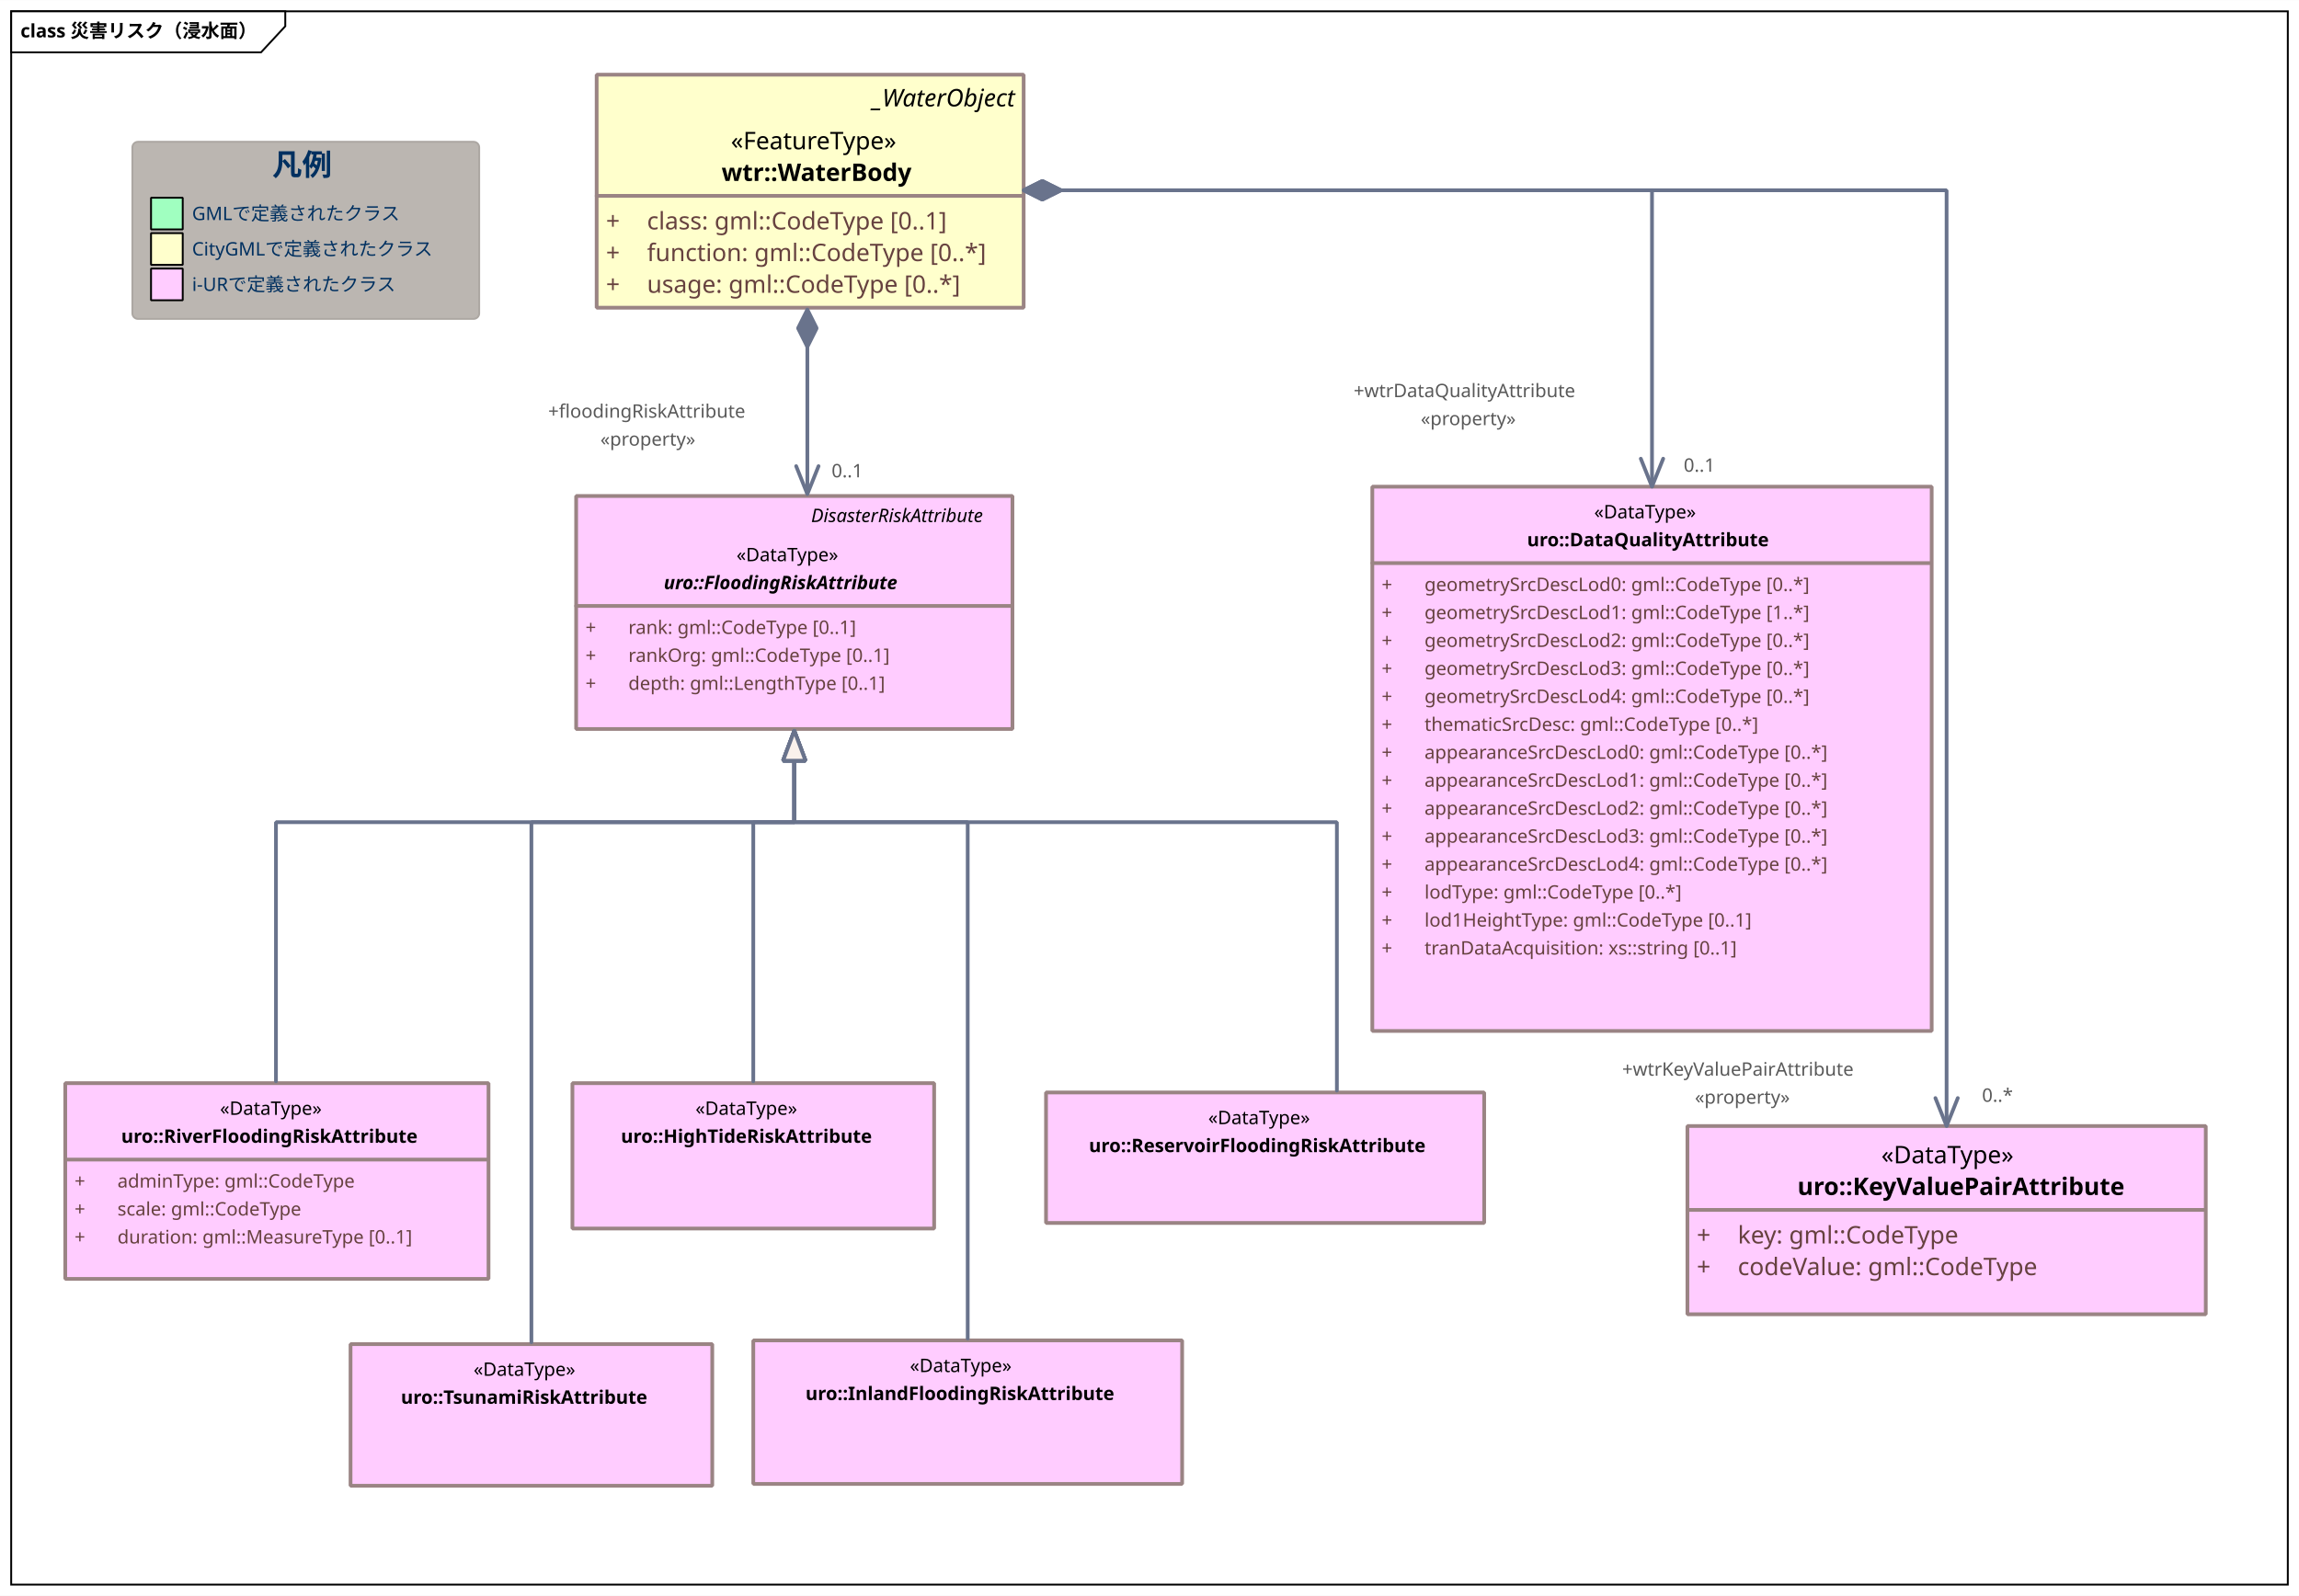
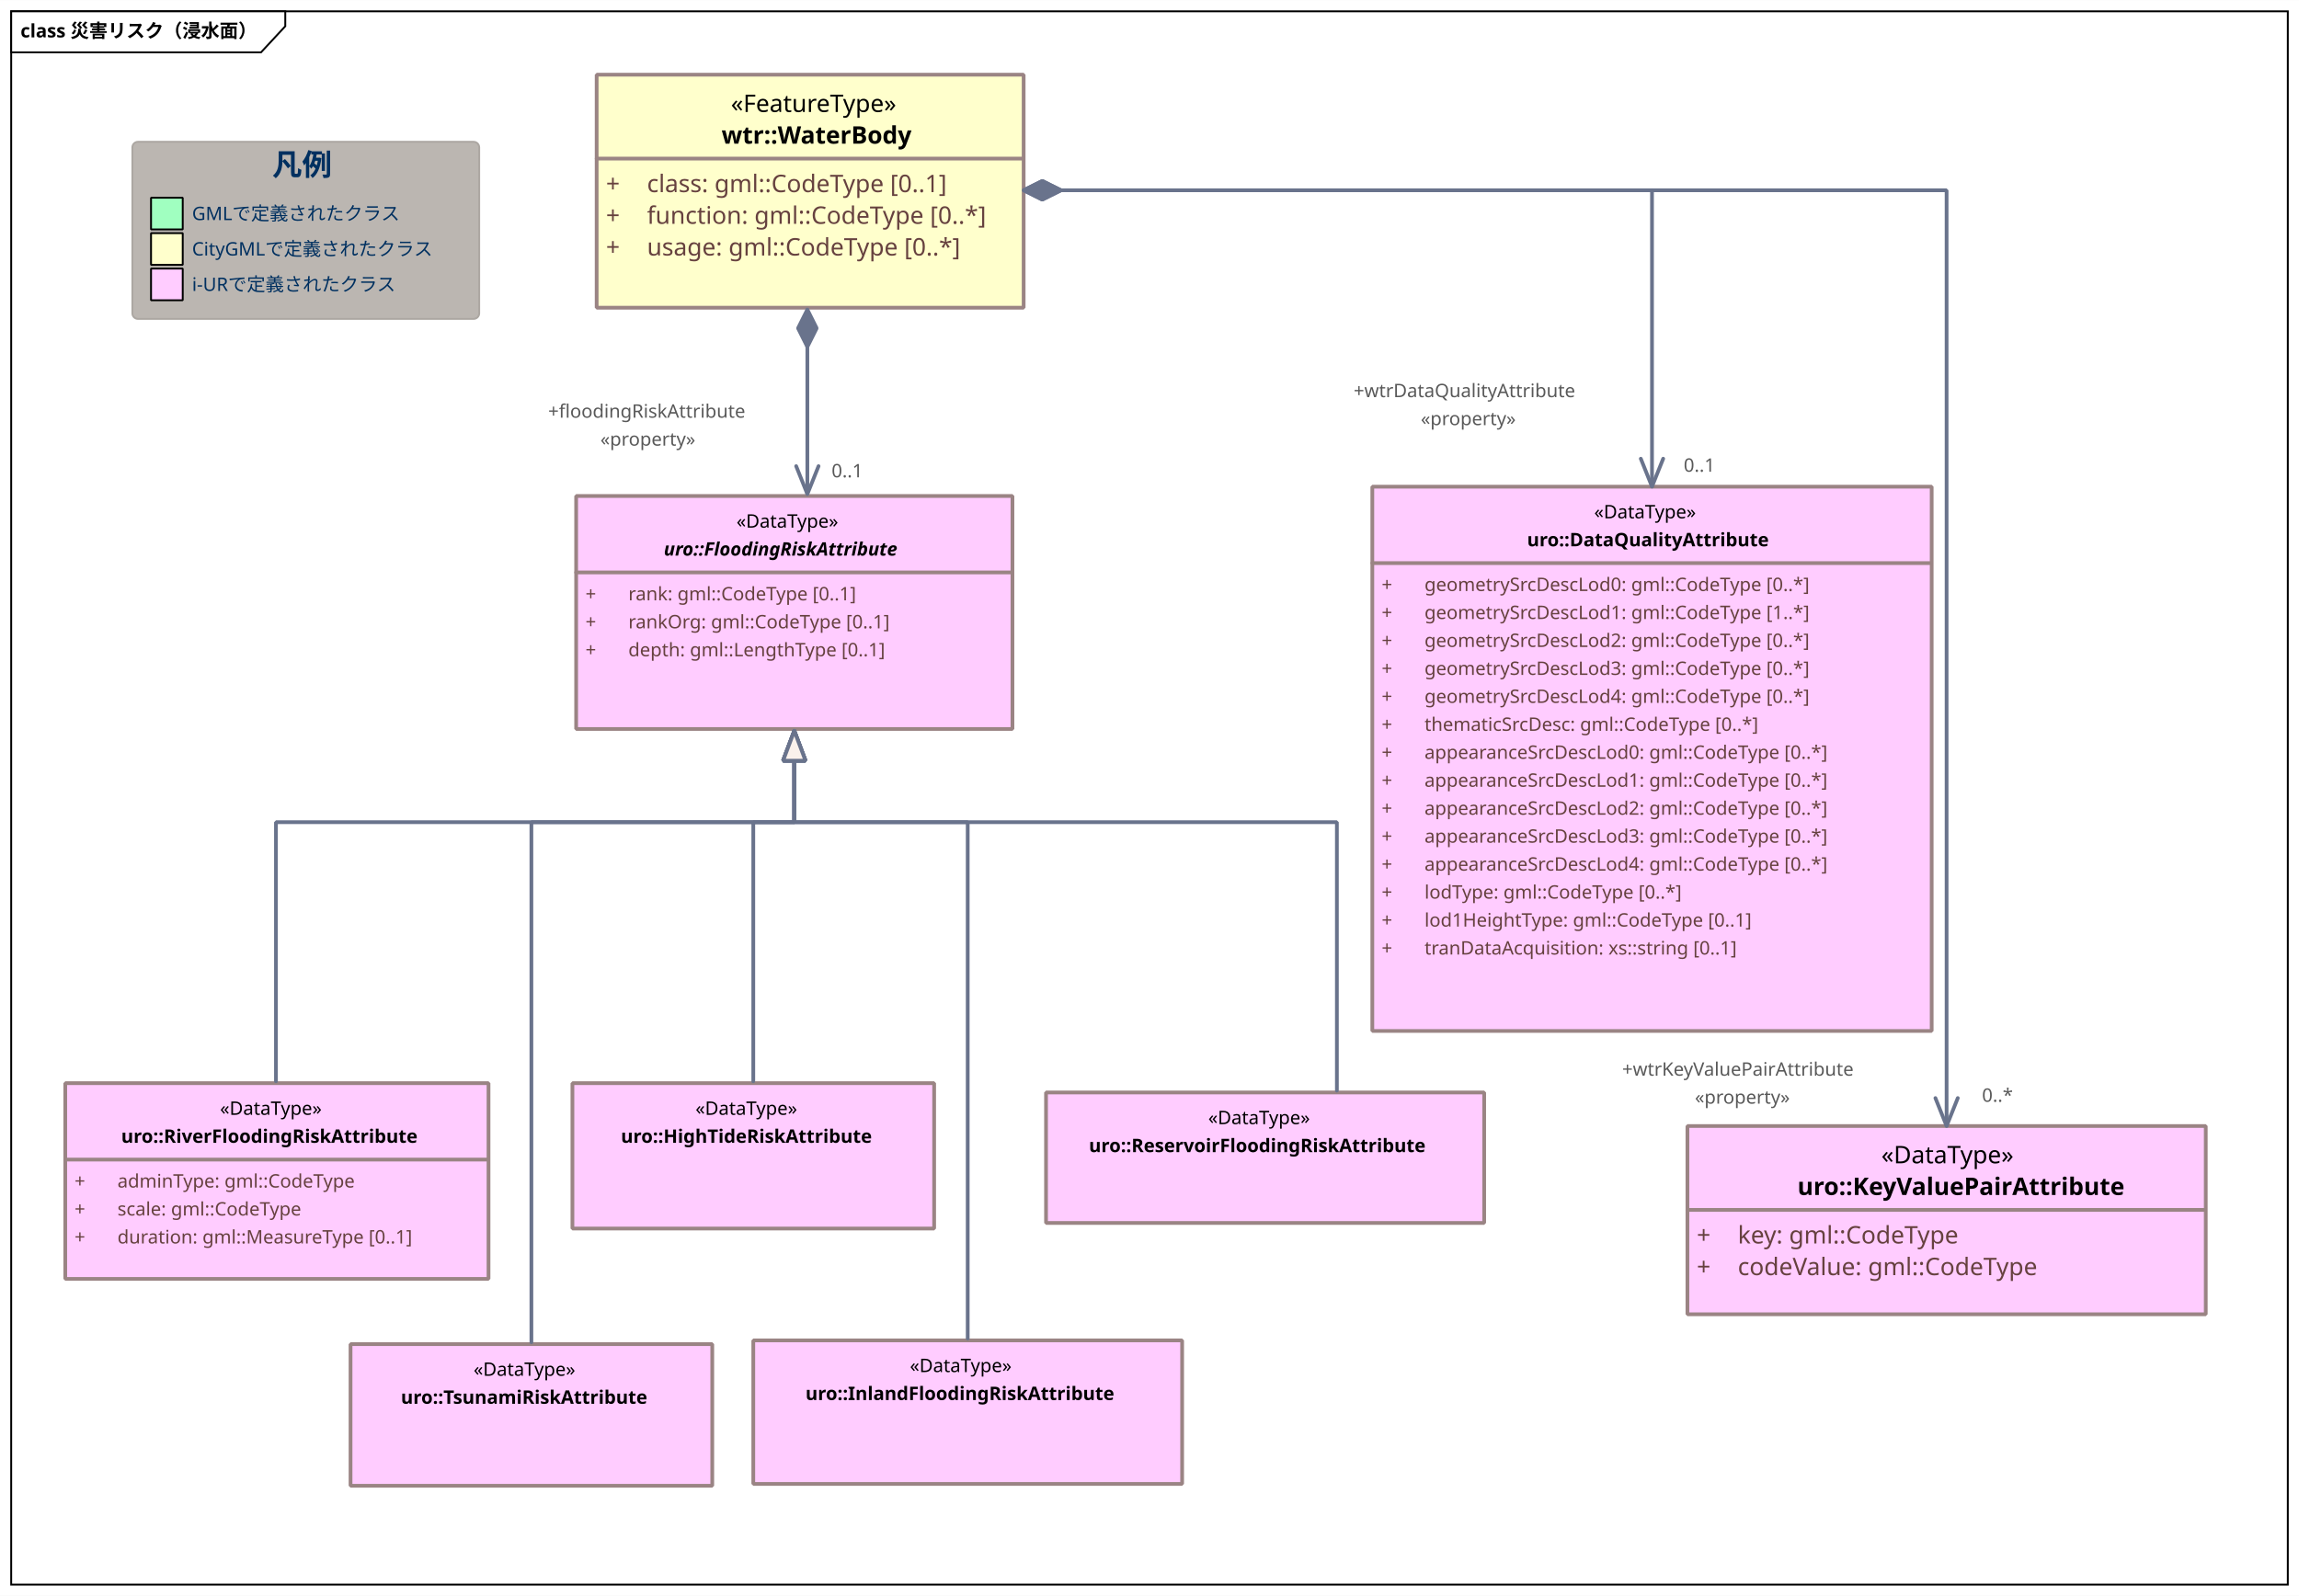
<svg xmlns="http://www.w3.org/2000/svg" width="32.62cm" height="22.65cm" viewBox="0 0 1233 856">
  <g style="fill:#FFFFFF;fill-opacity:1.00;">
    <rect x="0" y="0" width="1233" height="856" shape-rendering="auto" />
  </g>
  <g style="stroke-width:1;stroke-linecap:square;stroke-linejoin:miter; fill:#000000;fill-opacity:0.00; stroke:#000000; stroke-opacity:1.00">
    <path d="M 6 6 L 6 850 L 1227 850 L 1227 6 L 6 6" shape-rendering="auto" />
  </g>
  <g style="stroke-width:1;stroke-linecap:square;stroke-linejoin:miter; fill:#FFFFFF;fill-opacity:1.00; stroke:#000000; stroke-opacity:1.00">
    <polygon points="6 28 140 28 153 14 153 6 6 6 6 28" shape-rendering="auto" style="fill-rule:evenodd;" />
  </g>
  <g style="stroke-width:1;stroke-linecap:square;stroke-linejoin:miter; fill:#000000;fill-opacity:1.00; stroke:#000000; stroke-opacity:0.00">
    <text x="11.00" y="20.00" textLength="127" style="font-family:メイリオ; font-weight:700; font-style:normal; font-size:10px; fill:#000000;fill-opacity:1.00; stroke:#000000; stroke-opacity:0.00 stroke-width:0; white-space: pre;" xml:space="preserve" transform="rotate(-0.00 11.00 20.00)">class 災害リスク（浸水面）</text>
  </g>
  <g style="stroke-width:2;stroke-linecap:round;stroke-linejoin:bevel; fill:#FFFFCC;fill-opacity:1.00; stroke:#9A8484; stroke-opacity:1.00">
    <rect x="320" y="40" width="229" height="125" rx="0.00" shape-rendering="auto" />
  </g>
  <g style="stroke-width:1;stroke-linecap:round;stroke-linejoin:bevel; fill:#000000;fill-opacity:1.00; stroke:#000000; stroke-opacity:0.00">
-     <text x="468.00" y="57.00" textLength="78" style="font-family:Yu Gothic UI; font-weight:400; font-style:italic; font-size:13px; fill:#000000;fill-opacity:1.00; stroke:#000000; stroke-opacity:0.00 stroke-width:0; white-space: pre;" xml:space="preserve" transform="rotate(-0.00 468.00 57.00)">_WaterObject</text>
-     <text x="392.00" y="80.00" textLength="85" style="font-family:Yu Gothic UI; font-weight:400; font-style:normal; font-size:13px; fill:#000000;fill-opacity:1.00; stroke:#000000; stroke-opacity:0.00 stroke-width:0; white-space: pre;" xml:space="preserve" transform="rotate(-0.00 392.00 80.00)">«FeatureType»</text>
-     <text x="387.00" y="97.00" textLength="94" style="font-family:Yu Gothic UI; font-weight:700; font-style:normal; font-size:13px; fill:#000000;fill-opacity:1.00; stroke:#000000; stroke-opacity:0.00 stroke-width:0; white-space: pre;" xml:space="preserve" transform="rotate(-0.00 387.00 97.00)">wtr::WaterBody</text>
-   </g>
-   <g style="stroke-width:2;stroke-linecap:round;stroke-linejoin:bevel; fill:#000000;fill-opacity:0.00; stroke:#9A8484; stroke-opacity:1.00">
-     <path d="M 320 105 L 548 105" shape-rendering="auto" />
-   </g>
-   <g style="stroke-width:1;stroke-linecap:round;stroke-linejoin:bevel; fill:#66413F;fill-opacity:1.00; stroke:#000000; stroke-opacity:0.00">
-     <text x="325.00" y="123.00" textLength="13" style="font-family:Yu Gothic UI; font-weight:400; font-style:normal; font-size:13px; fill:#66413F;fill-opacity:1.00; stroke:#000000; stroke-opacity:0.00 stroke-width:0; white-space: pre;" xml:space="preserve" transform="rotate(-0.00 325.00 123.00)">+ </text>
-     <text x="347.00" y="123.00" textLength="154" style="font-family:Yu Gothic UI; font-weight:400; font-style:normal; font-size:13px; fill:#66413F;fill-opacity:1.00; stroke:#000000; stroke-opacity:0.00 stroke-width:0; white-space: pre;" xml:space="preserve" transform="rotate(-0.00 347.00 123.00)">class: gml::CodeType [0..1]</text>
-     <text x="325.00" y="140.00" textLength="13" style="font-family:Yu Gothic UI; font-weight:400; font-style:normal; font-size:13px; fill:#66413F;fill-opacity:1.00; stroke:#000000; stroke-opacity:0.00 stroke-width:0; white-space: pre;" xml:space="preserve" transform="rotate(-0.00 325.00 140.00)">+ </text>
-     <text x="347.00" y="140.00" textLength="170" style="font-family:Yu Gothic UI; font-weight:400; font-style:normal; font-size:13px; fill:#66413F;fill-opacity:1.00; stroke:#000000; stroke-opacity:0.00 stroke-width:0; white-space: pre;" xml:space="preserve" transform="rotate(-0.00 347.00 140.00)">function: gml::CodeType [0..*]</text>
-     <text x="325.00" y="157.00" textLength="13" style="font-family:Yu Gothic UI; font-weight:400; font-style:normal; font-size:13px; fill:#66413F;fill-opacity:1.00; stroke:#000000; stroke-opacity:0.00 stroke-width:0; white-space: pre;" xml:space="preserve" transform="rotate(-0.00 325.00 157.00)">+ </text>
-     <text x="347.00" y="157.00" textLength="159" style="font-family:Yu Gothic UI; font-weight:400; font-style:normal; font-size:13px; fill:#66413F;fill-opacity:1.00; stroke:#000000; stroke-opacity:0.00 stroke-width:0; white-space: pre;" xml:space="preserve" transform="rotate(-0.00 347.00 157.00)">usage: gml::CodeType [0..*]</text>
+     <text x="392.00" y="60.00" textLength="85" style="font-family:Yu Gothic UI; font-weight:400; font-style:normal; font-size:13px; fill:#000000;fill-opacity:1.00; stroke:#000000; stroke-opacity:0.00 stroke-width:0; white-space: pre;" xml:space="preserve" transform="rotate(-0.00 392.00 60.00)">«FeatureType»</text>
+     <text x="387.00" y="77.00" textLength="94" style="font-family:Yu Gothic UI; font-weight:700; font-style:normal; font-size:13px; fill:#000000;fill-opacity:1.00; stroke:#000000; stroke-opacity:0.00 stroke-width:0; white-space: pre;" xml:space="preserve" transform="rotate(-0.00 387.00 77.00)">wtr::WaterBody</text>
+   </g>
+   <g style="stroke-width:2;stroke-linecap:round;stroke-linejoin:bevel; fill:#000000;fill-opacity:0.00; stroke:#9A8484; stroke-opacity:1.00">
+     <path d="M 320 85 L 548 85" shape-rendering="auto" />
+   </g>
+   <g style="stroke-width:1;stroke-linecap:round;stroke-linejoin:bevel; fill:#66413F;fill-opacity:1.00; stroke:#000000; stroke-opacity:0.00">
+     <text x="325.00" y="103.00" textLength="13" style="font-family:Yu Gothic UI; font-weight:400; font-style:normal; font-size:13px; fill:#66413F;fill-opacity:1.00; stroke:#000000; stroke-opacity:0.00 stroke-width:0; white-space: pre;" xml:space="preserve" transform="rotate(-0.00 325.00 103.00)">+ </text>
+     <text x="347.00" y="103.00" textLength="154" style="font-family:Yu Gothic UI; font-weight:400; font-style:normal; font-size:13px; fill:#66413F;fill-opacity:1.00; stroke:#000000; stroke-opacity:0.00 stroke-width:0; white-space: pre;" xml:space="preserve" transform="rotate(-0.00 347.00 103.00)">class: gml::CodeType [0..1]</text>
+     <text x="325.00" y="120.00" textLength="13" style="font-family:Yu Gothic UI; font-weight:400; font-style:normal; font-size:13px; fill:#66413F;fill-opacity:1.00; stroke:#000000; stroke-opacity:0.00 stroke-width:0; white-space: pre;" xml:space="preserve" transform="rotate(-0.00 325.00 120.00)">+ </text>
+     <text x="347.00" y="120.00" textLength="170" style="font-family:Yu Gothic UI; font-weight:400; font-style:normal; font-size:13px; fill:#66413F;fill-opacity:1.00; stroke:#000000; stroke-opacity:0.00 stroke-width:0; white-space: pre;" xml:space="preserve" transform="rotate(-0.00 347.00 120.00)">function: gml::CodeType [0..*]</text>
+     <text x="325.00" y="137.00" textLength="13" style="font-family:Yu Gothic UI; font-weight:400; font-style:normal; font-size:13px; fill:#66413F;fill-opacity:1.00; stroke:#000000; stroke-opacity:0.00 stroke-width:0; white-space: pre;" xml:space="preserve" transform="rotate(-0.00 325.00 137.00)">+ </text>
+     <text x="347.00" y="137.00" textLength="159" style="font-family:Yu Gothic UI; font-weight:400; font-style:normal; font-size:13px; fill:#66413F;fill-opacity:1.00; stroke:#000000; stroke-opacity:0.00 stroke-width:0; white-space: pre;" xml:space="preserve" transform="rotate(-0.00 347.00 137.00)">usage: gml::CodeType [0..*]</text>
  </g>
  <g style="stroke-width:2;stroke-linecap:round;stroke-linejoin:bevel; fill:#FFCCFF;fill-opacity:1.00; stroke:#9A8484; stroke-opacity:1.00">
    <rect x="309" y="266" width="234" height="125" rx="0.00" shape-rendering="auto" />
  </g>
  <g style="stroke-width:1;stroke-linecap:round;stroke-linejoin:bevel; fill:#000000;fill-opacity:1.00; stroke:#000000; stroke-opacity:0.00">
-     <text x="435.00" y="280.00" textLength="105" style="font-family:メイリオ; font-weight:0; font-style:italic; font-size:10px; fill:#000000;fill-opacity:1.00; stroke:#000000; stroke-opacity:0.00 stroke-width:0; white-space: pre;" xml:space="preserve" transform="rotate(-0.00 435.00 280.00)">DisasterRiskAttribute</text>
-     <text x="395.00" y="301.00" textLength="61" style="font-family:メイリオ; font-weight:0; font-style:normal; font-size:10px; fill:#000000;fill-opacity:1.00; stroke:#000000; stroke-opacity:0.00 stroke-width:0; white-space: pre;" xml:space="preserve" transform="rotate(-0.00 395.00 301.00)">«DataType»</text>
-     <text x="356.00" y="316.00" textLength="139" style="font-family:メイリオ; font-weight:700; font-style:italic; font-size:10px; fill:#000000;fill-opacity:1.00; stroke:#000000; stroke-opacity:0.00 stroke-width:0; white-space: pre;" xml:space="preserve" transform="rotate(-0.00 356.00 316.00)">uro::FloodingRiskAttribute</text>
-   </g>
-   <g style="stroke-width:2;stroke-linecap:round;stroke-linejoin:bevel; fill:#000000;fill-opacity:0.00; stroke:#9A8484; stroke-opacity:1.00">
-     <path d="M 309 325 L 542 325" shape-rendering="auto" />
-   </g>
-   <g style="stroke-width:1;stroke-linecap:round;stroke-linejoin:bevel; fill:#66413F;fill-opacity:1.00; stroke:#000000; stroke-opacity:0.00">
-     <text x="314.00" y="340.00" textLength="11" style="font-family:メイリオ; font-weight:0; font-style:normal; font-size:10px; fill:#66413F;fill-opacity:1.00; stroke:#000000; stroke-opacity:0.00 stroke-width:0; white-space: pre;" xml:space="preserve" transform="rotate(-0.00 314.00 340.00)">+ </text>
-     <text x="337.00" y="340.00" textLength="134" style="font-family:メイリオ; font-weight:0; font-style:normal; font-size:10px; fill:#66413F;fill-opacity:1.00; stroke:#000000; stroke-opacity:0.00 stroke-width:0; white-space: pre;" xml:space="preserve" transform="rotate(-0.00 337.00 340.00)">rank: gml::CodeType [0..1]</text>
-     <text x="314.00" y="355.00" textLength="11" style="font-family:メイリオ; font-weight:0; font-style:normal; font-size:10px; fill:#66413F;fill-opacity:1.00; stroke:#000000; stroke-opacity:0.00 stroke-width:0; white-space: pre;" xml:space="preserve" transform="rotate(-0.00 314.00 355.00)">+ </text>
-     <text x="337.00" y="355.00" textLength="152" style="font-family:メイリオ; font-weight:0; font-style:normal; font-size:10px; fill:#66413F;fill-opacity:1.00; stroke:#000000; stroke-opacity:0.00 stroke-width:0; white-space: pre;" xml:space="preserve" transform="rotate(-0.00 337.00 355.00)">rankOrg: gml::CodeType [0..1]</text>
-     <text x="314.00" y="370.00" textLength="11" style="font-family:メイリオ; font-weight:0; font-style:normal; font-size:10px; fill:#66413F;fill-opacity:1.00; stroke:#000000; stroke-opacity:0.00 stroke-width:0; white-space: pre;" xml:space="preserve" transform="rotate(-0.00 314.00 370.00)">+ </text>
-     <text x="337.00" y="370.00" textLength="149" style="font-family:メイリオ; font-weight:0; font-style:normal; font-size:10px; fill:#66413F;fill-opacity:1.00; stroke:#000000; stroke-opacity:0.00 stroke-width:0; white-space: pre;" xml:space="preserve" transform="rotate(-0.00 337.00 370.00)">depth: gml::LengthType [0..1]</text>
+     <text x="395.00" y="283.00" textLength="61" style="font-family:メイリオ; font-weight:0; font-style:normal; font-size:10px; fill:#000000;fill-opacity:1.00; stroke:#000000; stroke-opacity:0.00 stroke-width:0; white-space: pre;" xml:space="preserve" transform="rotate(-0.00 395.00 283.00)">«DataType»</text>
+     <text x="356.00" y="298.00" textLength="139" style="font-family:メイリオ; font-weight:700; font-style:italic; font-size:10px; fill:#000000;fill-opacity:1.00; stroke:#000000; stroke-opacity:0.00 stroke-width:0; white-space: pre;" xml:space="preserve" transform="rotate(-0.00 356.00 298.00)">uro::FloodingRiskAttribute</text>
+   </g>
+   <g style="stroke-width:2;stroke-linecap:round;stroke-linejoin:bevel; fill:#000000;fill-opacity:0.00; stroke:#9A8484; stroke-opacity:1.00">
+     <path d="M 309 307 L 542 307" shape-rendering="auto" />
+   </g>
+   <g style="stroke-width:1;stroke-linecap:round;stroke-linejoin:bevel; fill:#66413F;fill-opacity:1.00; stroke:#000000; stroke-opacity:0.00">
+     <text x="314.00" y="322.00" textLength="11" style="font-family:メイリオ; font-weight:0; font-style:normal; font-size:10px; fill:#66413F;fill-opacity:1.00; stroke:#000000; stroke-opacity:0.00 stroke-width:0; white-space: pre;" xml:space="preserve" transform="rotate(-0.00 314.00 322.00)">+ </text>
+     <text x="337.00" y="322.00" textLength="134" style="font-family:メイリオ; font-weight:0; font-style:normal; font-size:10px; fill:#66413F;fill-opacity:1.00; stroke:#000000; stroke-opacity:0.00 stroke-width:0; white-space: pre;" xml:space="preserve" transform="rotate(-0.00 337.00 322.00)">rank: gml::CodeType [0..1]</text>
+     <text x="314.00" y="337.00" textLength="11" style="font-family:メイリオ; font-weight:0; font-style:normal; font-size:10px; fill:#66413F;fill-opacity:1.00; stroke:#000000; stroke-opacity:0.00 stroke-width:0; white-space: pre;" xml:space="preserve" transform="rotate(-0.00 314.00 337.00)">+ </text>
+     <text x="337.00" y="337.00" textLength="152" style="font-family:メイリオ; font-weight:0; font-style:normal; font-size:10px; fill:#66413F;fill-opacity:1.00; stroke:#000000; stroke-opacity:0.00 stroke-width:0; white-space: pre;" xml:space="preserve" transform="rotate(-0.00 337.00 337.00)">rankOrg: gml::CodeType [0..1]</text>
+     <text x="314.00" y="352.00" textLength="11" style="font-family:メイリオ; font-weight:0; font-style:normal; font-size:10px; fill:#66413F;fill-opacity:1.00; stroke:#000000; stroke-opacity:0.00 stroke-width:0; white-space: pre;" xml:space="preserve" transform="rotate(-0.00 314.00 352.00)">+ </text>
+     <text x="337.00" y="352.00" textLength="149" style="font-family:メイリオ; font-weight:0; font-style:normal; font-size:10px; fill:#66413F;fill-opacity:1.00; stroke:#000000; stroke-opacity:0.00 stroke-width:0; white-space: pre;" xml:space="preserve" transform="rotate(-0.00 337.00 352.00)">depth: gml::LengthType [0..1]</text>
  </g>
  <g style="stroke-width:2;stroke-linecap:round;stroke-linejoin:bevel; fill:#FFCCFF;fill-opacity:1.00; stroke:#9A8484; stroke-opacity:1.00">
    <rect x="35" y="581" width="227" height="105" rx="0.00" shape-rendering="auto" />
  </g>
  <g style="stroke-width:1;stroke-linecap:round;stroke-linejoin:bevel; fill:#000000;fill-opacity:1.00; stroke:#000000; stroke-opacity:0.00">
    <text x="118.00" y="598.00" textLength="61" style="font-family:メイリオ; font-weight:0; font-style:normal; font-size:10px; fill:#000000;fill-opacity:1.00; stroke:#000000; stroke-opacity:0.00 stroke-width:0; white-space: pre;" xml:space="preserve" transform="rotate(-0.00 118.00 598.00)">«DataType»</text>
    <text x="65.00" y="613.00" textLength="166" style="font-family:メイリオ; font-weight:700; font-style:normal; font-size:10px; fill:#000000;fill-opacity:1.00; stroke:#000000; stroke-opacity:0.00 stroke-width:0; white-space: pre;" xml:space="preserve" transform="rotate(-0.00 65.00 613.00)">uro::RiverFloodingRiskAttribute</text>
  </g>
  <g style="stroke-width:2;stroke-linecap:round;stroke-linejoin:bevel; fill:#000000;fill-opacity:0.00; stroke:#9A8484; stroke-opacity:1.00">
    <path d="M 35 622 L 261 622" shape-rendering="auto" />
  </g>
  <g style="stroke-width:1;stroke-linecap:round;stroke-linejoin:bevel; fill:#66413F;fill-opacity:1.00; stroke:#000000; stroke-opacity:0.00">
    <text x="40.00" y="637.00" textLength="11" style="font-family:メイリオ; font-weight:0; font-style:normal; font-size:10px; fill:#66413F;fill-opacity:1.00; stroke:#000000; stroke-opacity:0.00 stroke-width:0; white-space: pre;" xml:space="preserve" transform="rotate(-0.00 40.00 637.00)">+ </text>
    <text x="63.00" y="637.00" textLength="138" style="font-family:メイリオ; font-weight:0; font-style:normal; font-size:10px; fill:#66413F;fill-opacity:1.00; stroke:#000000; stroke-opacity:0.00 stroke-width:0; white-space: pre;" xml:space="preserve" transform="rotate(-0.00 63.00 637.00)">adminType: gml::CodeType</text>
    <text x="40.00" y="652.00" textLength="11" style="font-family:メイリオ; font-weight:0; font-style:normal; font-size:10px; fill:#66413F;fill-opacity:1.00; stroke:#000000; stroke-opacity:0.00 stroke-width:0; white-space: pre;" xml:space="preserve" transform="rotate(-0.00 40.00 652.00)">+ </text>
    <text x="63.00" y="652.00" textLength="108" style="font-family:メイリオ; font-weight:0; font-style:normal; font-size:10px; fill:#66413F;fill-opacity:1.00; stroke:#000000; stroke-opacity:0.00 stroke-width:0; white-space: pre;" xml:space="preserve" transform="rotate(-0.00 63.00 652.00)">scale: gml::CodeType</text>
    <text x="40.00" y="667.00" textLength="11" style="font-family:メイリオ; font-weight:0; font-style:normal; font-size:10px; fill:#66413F;fill-opacity:1.00; stroke:#000000; stroke-opacity:0.00 stroke-width:0; white-space: pre;" xml:space="preserve" transform="rotate(-0.00 40.00 667.00)">+ </text>
    <text x="63.00" y="667.00" textLength="169" style="font-family:メイリオ; font-weight:0; font-style:normal; font-size:10px; fill:#66413F;fill-opacity:1.00; stroke:#000000; stroke-opacity:0.00 stroke-width:0; white-space: pre;" xml:space="preserve" transform="rotate(-0.00 63.00 667.00)">duration: gml::MeasureType [0..1]</text>
  </g>
  <g style="stroke-width:2;stroke-linecap:round;stroke-linejoin:bevel; fill:#FFCCFF;fill-opacity:1.00; stroke:#9A8484; stroke-opacity:1.00">
    <rect x="188" y="721" width="194" height="76" rx="0.00" shape-rendering="auto" />
  </g>
  <g style="stroke-width:1;stroke-linecap:round;stroke-linejoin:bevel; fill:#000000;fill-opacity:1.00; stroke:#000000; stroke-opacity:0.00">
    <text x="254.00" y="738.00" textLength="61" style="font-family:メイリオ; font-weight:0; font-style:normal; font-size:10px; fill:#000000;fill-opacity:1.00; stroke:#000000; stroke-opacity:0.00 stroke-width:0; white-space: pre;" xml:space="preserve" transform="rotate(-0.00 254.00 738.00)">«DataType»</text>
    <text x="215.00" y="753.00" textLength="139" style="font-family:メイリオ; font-weight:700; font-style:normal; font-size:10px; fill:#000000;fill-opacity:1.00; stroke:#000000; stroke-opacity:0.00 stroke-width:0; white-space: pre;" xml:space="preserve" transform="rotate(-0.00 215.00 753.00)">uro::TsunamiRiskAttribute</text>
  </g>
  <g style="stroke-width:2;stroke-linecap:round;stroke-linejoin:bevel; fill:#FFCCFF;fill-opacity:1.00; stroke:#9A8484; stroke-opacity:1.00">
    <rect x="404" y="719" width="230" height="77" rx="0.00" shape-rendering="auto" />
  </g>
  <g style="stroke-width:1;stroke-linecap:round;stroke-linejoin:bevel; fill:#000000;fill-opacity:1.00; stroke:#000000; stroke-opacity:0.00">
    <text x="488.00" y="736.00" textLength="61" style="font-family:メイリオ; font-weight:0; font-style:normal; font-size:10px; fill:#000000;fill-opacity:1.00; stroke:#000000; stroke-opacity:0.00 stroke-width:0; white-space: pre;" xml:space="preserve" transform="rotate(-0.00 488.00 736.00)">«DataType»</text>
    <text x="432.00" y="751.00" textLength="174" style="font-family:メイリオ; font-weight:700; font-style:normal; font-size:10px; fill:#000000;fill-opacity:1.00; stroke:#000000; stroke-opacity:0.00 stroke-width:0; white-space: pre;" xml:space="preserve" transform="rotate(-0.00 432.00 751.00)">uro::InlandFloodingRiskAttribute</text>
  </g>
  <g style="stroke-width:2;stroke-linecap:round;stroke-linejoin:bevel; fill:#FFCCFF;fill-opacity:1.00; stroke:#9A8484; stroke-opacity:1.00">
    <rect x="561" y="586" width="235" height="70" rx="0.00" shape-rendering="auto" />
  </g>
  <g style="stroke-width:1;stroke-linecap:round;stroke-linejoin:bevel; fill:#000000;fill-opacity:1.00; stroke:#000000; stroke-opacity:0.00">
    <text x="648.00" y="603.00" textLength="61" style="font-family:メイリオ; font-weight:0; font-style:normal; font-size:10px; fill:#000000;fill-opacity:1.00; stroke:#000000; stroke-opacity:0.00 stroke-width:0; white-space: pre;" xml:space="preserve" transform="rotate(-0.00 648.00 603.00)">«DataType»</text>
    <text x="584.00" y="618.00" textLength="188" style="font-family:メイリオ; font-weight:700; font-style:normal; font-size:10px; fill:#000000;fill-opacity:1.00; stroke:#000000; stroke-opacity:0.00 stroke-width:0; white-space: pre;" xml:space="preserve" transform="rotate(-0.00 584.00 618.00)">uro::ReservoirFloodingRiskAttribute</text>
  </g>
  <g style="stroke-width:2;stroke-linecap:round;stroke-linejoin:bevel; fill:#FFCCFF;fill-opacity:1.00; stroke:#9A8484; stroke-opacity:1.00">
    <rect x="307" y="581" width="194" height="78" rx="0.00" shape-rendering="auto" />
  </g>
  <g style="stroke-width:1;stroke-linecap:round;stroke-linejoin:bevel; fill:#000000;fill-opacity:1.00; stroke:#000000; stroke-opacity:0.00">
    <text x="373.00" y="598.00" textLength="61" style="font-family:メイリオ; font-weight:0; font-style:normal; font-size:10px; fill:#000000;fill-opacity:1.00; stroke:#000000; stroke-opacity:0.00 stroke-width:0; white-space: pre;" xml:space="preserve" transform="rotate(-0.00 373.00 598.00)">«DataType»</text>
    <text x="333.00" y="613.00" textLength="142" style="font-family:メイリオ; font-weight:700; font-style:normal; font-size:10px; fill:#000000;fill-opacity:1.00; stroke:#000000; stroke-opacity:0.00 stroke-width:0; white-space: pre;" xml:space="preserve" transform="rotate(-0.00 333.00 613.00)">uro::HighTideRiskAttribute</text>
  </g>
  <g style="stroke-width:2;stroke-linecap:round;stroke-linejoin:bevel; fill:#FFCCFF;fill-opacity:1.00; stroke:#9A8484; stroke-opacity:1.00">
    <rect x="736" y="261" width="300" height="292" rx="0.00" shape-rendering="auto" />
  </g>
  <g style="stroke-width:1;stroke-linecap:round;stroke-linejoin:bevel; fill:#000000;fill-opacity:1.00; stroke:#000000; stroke-opacity:0.00">
    <text x="855.00" y="278.00" textLength="61" style="font-family:メイリオ; font-weight:0; font-style:normal; font-size:10px; fill:#000000;fill-opacity:1.00; stroke:#000000; stroke-opacity:0.00 stroke-width:0; white-space: pre;" xml:space="preserve" transform="rotate(-0.00 855.00 278.00)">«DataType»</text>
    <text x="819.00" y="293.00" textLength="134" style="font-family:メイリオ; font-weight:700; font-style:normal; font-size:10px; fill:#000000;fill-opacity:1.00; stroke:#000000; stroke-opacity:0.00 stroke-width:0; white-space: pre;" xml:space="preserve" transform="rotate(-0.00 819.00 293.00)">uro::DataQualityAttribute</text>
  </g>
  <g style="stroke-width:2;stroke-linecap:round;stroke-linejoin:bevel; fill:#000000;fill-opacity:0.00; stroke:#9A8484; stroke-opacity:1.00">
    <path d="M 736 302 L 1035 302" shape-rendering="auto" />
  </g>
  <g style="stroke-width:1;stroke-linecap:round;stroke-linejoin:bevel; fill:#66413F;fill-opacity:1.00; stroke:#000000; stroke-opacity:0.00">
    <text x="741.00" y="317.00" textLength="11" style="font-family:メイリオ; font-weight:0; font-style:normal; font-size:10px; fill:#66413F;fill-opacity:1.00; stroke:#000000; stroke-opacity:0.00 stroke-width:0; white-space: pre;" xml:space="preserve" transform="rotate(-0.00 741.00 317.00)">+ </text>
    <text x="764.00" y="317.00" textLength="222" style="font-family:メイリオ; font-weight:0; font-style:normal; font-size:10px; fill:#66413F;fill-opacity:1.00; stroke:#000000; stroke-opacity:0.00 stroke-width:0; white-space: pre;" xml:space="preserve" transform="rotate(-0.00 764.00 317.00)">geometrySrcDescLod0: gml::CodeType [0..*]</text>
    <text x="741.00" y="332.00" textLength="11" style="font-family:メイリオ; font-weight:0; font-style:normal; font-size:10px; fill:#66413F;fill-opacity:1.00; stroke:#000000; stroke-opacity:0.00 stroke-width:0; white-space: pre;" xml:space="preserve" transform="rotate(-0.00 741.00 332.00)">+ </text>
    <text x="764.00" y="332.00" textLength="222" style="font-family:メイリオ; font-weight:0; font-style:normal; font-size:10px; fill:#66413F;fill-opacity:1.00; stroke:#000000; stroke-opacity:0.00 stroke-width:0; white-space: pre;" xml:space="preserve" transform="rotate(-0.00 764.00 332.00)">geometrySrcDescLod1: gml::CodeType [1..*]</text>
    <text x="741.00" y="347.00" textLength="11" style="font-family:メイリオ; font-weight:0; font-style:normal; font-size:10px; fill:#66413F;fill-opacity:1.00; stroke:#000000; stroke-opacity:0.00 stroke-width:0; white-space: pre;" xml:space="preserve" transform="rotate(-0.00 741.00 347.00)">+ </text>
    <text x="764.00" y="347.00" textLength="222" style="font-family:メイリオ; font-weight:0; font-style:normal; font-size:10px; fill:#66413F;fill-opacity:1.00; stroke:#000000; stroke-opacity:0.00 stroke-width:0; white-space: pre;" xml:space="preserve" transform="rotate(-0.00 764.00 347.00)">geometrySrcDescLod2: gml::CodeType [0..*]</text>
    <text x="741.00" y="362.00" textLength="11" style="font-family:メイリオ; font-weight:0; font-style:normal; font-size:10px; fill:#66413F;fill-opacity:1.00; stroke:#000000; stroke-opacity:0.00 stroke-width:0; white-space: pre;" xml:space="preserve" transform="rotate(-0.00 741.00 362.00)">+ </text>
    <text x="764.00" y="362.00" textLength="222" style="font-family:メイリオ; font-weight:0; font-style:normal; font-size:10px; fill:#66413F;fill-opacity:1.00; stroke:#000000; stroke-opacity:0.00 stroke-width:0; white-space: pre;" xml:space="preserve" transform="rotate(-0.00 764.00 362.00)">geometrySrcDescLod3: gml::CodeType [0..*]</text>
    <text x="741.00" y="377.00" textLength="11" style="font-family:メイリオ; font-weight:0; font-style:normal; font-size:10px; fill:#66413F;fill-opacity:1.00; stroke:#000000; stroke-opacity:0.00 stroke-width:0; white-space: pre;" xml:space="preserve" transform="rotate(-0.00 741.00 377.00)">+ </text>
    <text x="764.00" y="377.00" textLength="222" style="font-family:メイリオ; font-weight:0; font-style:normal; font-size:10px; fill:#66413F;fill-opacity:1.00; stroke:#000000; stroke-opacity:0.00 stroke-width:0; white-space: pre;" xml:space="preserve" transform="rotate(-0.00 764.00 377.00)">geometrySrcDescLod4: gml::CodeType [0..*]</text>
    <text x="741.00" y="392.00" textLength="11" style="font-family:メイリオ; font-weight:0; font-style:normal; font-size:10px; fill:#66413F;fill-opacity:1.00; stroke:#000000; stroke-opacity:0.00 stroke-width:0; white-space: pre;" xml:space="preserve" transform="rotate(-0.00 741.00 392.00)">+ </text>
    <text x="764.00" y="392.00" textLength="194" style="font-family:メイリオ; font-weight:0; font-style:normal; font-size:10px; fill:#66413F;fill-opacity:1.00; stroke:#000000; stroke-opacity:0.00 stroke-width:0; white-space: pre;" xml:space="preserve" transform="rotate(-0.00 764.00 392.00)">thematicSrcDesc: gml::CodeType [0..*]</text>
    <text x="741.00" y="407.00" textLength="11" style="font-family:メイリオ; font-weight:0; font-style:normal; font-size:10px; fill:#66413F;fill-opacity:1.00; stroke:#000000; stroke-opacity:0.00 stroke-width:0; white-space: pre;" xml:space="preserve" transform="rotate(-0.00 741.00 407.00)">+ </text>
    <text x="764.00" y="407.00" textLength="231" style="font-family:メイリオ; font-weight:0; font-style:normal; font-size:10px; fill:#66413F;fill-opacity:1.00; stroke:#000000; stroke-opacity:0.00 stroke-width:0; white-space: pre;" xml:space="preserve" transform="rotate(-0.00 764.00 407.00)">appearanceSrcDescLod0: gml::CodeType [0..*]</text>
    <text x="741.00" y="422.00" textLength="11" style="font-family:メイリオ; font-weight:0; font-style:normal; font-size:10px; fill:#66413F;fill-opacity:1.00; stroke:#000000; stroke-opacity:0.00 stroke-width:0; white-space: pre;" xml:space="preserve" transform="rotate(-0.00 741.00 422.00)">+ </text>
    <text x="764.00" y="422.00" textLength="231" style="font-family:メイリオ; font-weight:0; font-style:normal; font-size:10px; fill:#66413F;fill-opacity:1.00; stroke:#000000; stroke-opacity:0.00 stroke-width:0; white-space: pre;" xml:space="preserve" transform="rotate(-0.00 764.00 422.00)">appearanceSrcDescLod1: gml::CodeType [0..*]</text>
    <text x="741.00" y="437.00" textLength="11" style="font-family:メイリオ; font-weight:0; font-style:normal; font-size:10px; fill:#66413F;fill-opacity:1.00; stroke:#000000; stroke-opacity:0.00 stroke-width:0; white-space: pre;" xml:space="preserve" transform="rotate(-0.00 741.00 437.00)">+ </text>
    <text x="764.00" y="437.00" textLength="231" style="font-family:メイリオ; font-weight:0; font-style:normal; font-size:10px; fill:#66413F;fill-opacity:1.00; stroke:#000000; stroke-opacity:0.00 stroke-width:0; white-space: pre;" xml:space="preserve" transform="rotate(-0.00 764.00 437.00)">appearanceSrcDescLod2: gml::CodeType [0..*]</text>
    <text x="741.00" y="452.00" textLength="11" style="font-family:メイリオ; font-weight:0; font-style:normal; font-size:10px; fill:#66413F;fill-opacity:1.00; stroke:#000000; stroke-opacity:0.00 stroke-width:0; white-space: pre;" xml:space="preserve" transform="rotate(-0.00 741.00 452.00)">+ </text>
    <text x="764.00" y="452.00" textLength="231" style="font-family:メイリオ; font-weight:0; font-style:normal; font-size:10px; fill:#66413F;fill-opacity:1.00; stroke:#000000; stroke-opacity:0.00 stroke-width:0; white-space: pre;" xml:space="preserve" transform="rotate(-0.00 764.00 452.00)">appearanceSrcDescLod3: gml::CodeType [0..*]</text>
    <text x="741.00" y="467.00" textLength="11" style="font-family:メイリオ; font-weight:0; font-style:normal; font-size:10px; fill:#66413F;fill-opacity:1.00; stroke:#000000; stroke-opacity:0.00 stroke-width:0; white-space: pre;" xml:space="preserve" transform="rotate(-0.00 741.00 467.00)">+ </text>
    <text x="764.00" y="467.00" textLength="231" style="font-family:メイリオ; font-weight:0; font-style:normal; font-size:10px; fill:#66413F;fill-opacity:1.00; stroke:#000000; stroke-opacity:0.00 stroke-width:0; white-space: pre;" xml:space="preserve" transform="rotate(-0.00 764.00 467.00)">appearanceSrcDescLod4: gml::CodeType [0..*]</text>
    <text x="741.00" y="482.00" textLength="11" style="font-family:メイリオ; font-weight:0; font-style:normal; font-size:10px; fill:#66413F;fill-opacity:1.00; stroke:#000000; stroke-opacity:0.00 stroke-width:0; white-space: pre;" xml:space="preserve" transform="rotate(-0.00 741.00 482.00)">+ </text>
    <text x="764.00" y="482.00" textLength="151" style="font-family:メイリオ; font-weight:0; font-style:normal; font-size:10px; fill:#66413F;fill-opacity:1.00; stroke:#000000; stroke-opacity:0.00 stroke-width:0; white-space: pre;" xml:space="preserve" transform="rotate(-0.00 764.00 482.00)">lodType: gml::CodeType [0..*]</text>
    <text x="741.00" y="497.00" textLength="11" style="font-family:メイリオ; font-weight:0; font-style:normal; font-size:10px; fill:#66413F;fill-opacity:1.00; stroke:#000000; stroke-opacity:0.00 stroke-width:0; white-space: pre;" xml:space="preserve" transform="rotate(-0.00 741.00 497.00)">+ </text>
    <text x="764.00" y="497.00" textLength="189" style="font-family:メイリオ; font-weight:0; font-style:normal; font-size:10px; fill:#66413F;fill-opacity:1.00; stroke:#000000; stroke-opacity:0.00 stroke-width:0; white-space: pre;" xml:space="preserve" transform="rotate(-0.00 764.00 497.00)">lod1HeightType: gml::CodeType [0..1]</text>
    <text x="741.00" y="512.00" textLength="11" style="font-family:メイリオ; font-weight:0; font-style:normal; font-size:10px; fill:#66413F;fill-opacity:1.00; stroke:#000000; stroke-opacity:0.00 stroke-width:0; white-space: pre;" xml:space="preserve" transform="rotate(-0.00 741.00 512.00)">+ </text>
    <text x="764.00" y="512.00" textLength="180" style="font-family:メイリオ; font-weight:0; font-style:normal; font-size:10px; fill:#66413F;fill-opacity:1.00; stroke:#000000; stroke-opacity:0.00 stroke-width:0; white-space: pre;" xml:space="preserve" transform="rotate(-0.00 764.00 512.00)">tranDataAcquisition: xs::string [0..1]</text>
  </g>
  <g style="stroke-width:2;stroke-linecap:round;stroke-linejoin:bevel; fill:#FFCCFF;fill-opacity:1.00; stroke:#9A8484; stroke-opacity:1.00">
    <rect x="905" y="604" width="278" height="101" rx="0.00" shape-rendering="auto" />
  </g>
  <g style="stroke-width:1;stroke-linecap:round;stroke-linejoin:bevel; fill:#000000;fill-opacity:1.00; stroke:#000000; stroke-opacity:0.00">
    <text x="1009.00" y="624.00" textLength="69" style="font-family:Yu Gothic UI; font-weight:400; font-style:normal; font-size:13px; fill:#000000;fill-opacity:1.00; stroke:#000000; stroke-opacity:0.00 stroke-width:0; white-space: pre;" xml:space="preserve" transform="rotate(-0.00 1009.00 624.00)">«DataType»</text>
    <text x="964.00" y="641.00" textLength="160" style="font-family:Yu Gothic UI; font-weight:700; font-style:normal; font-size:13px; fill:#000000;fill-opacity:1.00; stroke:#000000; stroke-opacity:0.00 stroke-width:0; white-space: pre;" xml:space="preserve" transform="rotate(-0.00 964.00 641.00)">uro::KeyValuePairAttribute</text>
  </g>
  <g style="stroke-width:2;stroke-linecap:round;stroke-linejoin:bevel; fill:#000000;fill-opacity:0.00; stroke:#9A8484; stroke-opacity:1.00">
    <path d="M 905 649 L 1182 649" shape-rendering="auto" />
  </g>
  <g style="stroke-width:1;stroke-linecap:round;stroke-linejoin:bevel; fill:#66413F;fill-opacity:1.00; stroke:#000000; stroke-opacity:0.00">
    <text x="910.00" y="667.00" textLength="13" style="font-family:Yu Gothic UI; font-weight:400; font-style:normal; font-size:13px; fill:#66413F;fill-opacity:1.00; stroke:#000000; stroke-opacity:0.00 stroke-width:0; white-space: pre;" xml:space="preserve" transform="rotate(-0.00 910.00 667.00)">+ </text>
    <text x="932.00" y="667.00" textLength="113" style="font-family:Yu Gothic UI; font-weight:400; font-style:normal; font-size:13px; fill:#66413F;fill-opacity:1.00; stroke:#000000; stroke-opacity:0.00 stroke-width:0; white-space: pre;" xml:space="preserve" transform="rotate(-0.00 932.00 667.00)">key: gml::CodeType</text>
    <text x="910.00" y="684.00" textLength="13" style="font-family:Yu Gothic UI; font-weight:400; font-style:normal; font-size:13px; fill:#66413F;fill-opacity:1.00; stroke:#000000; stroke-opacity:0.00 stroke-width:0; white-space: pre;" xml:space="preserve" transform="rotate(-0.00 910.00 684.00)">+ </text>
    <text x="932.00" y="684.00" textLength="155" style="font-family:Yu Gothic UI; font-weight:400; font-style:normal; font-size:13px; fill:#66413F;fill-opacity:1.00; stroke:#000000; stroke-opacity:0.00 stroke-width:0; white-space: pre;" xml:space="preserve" transform="rotate(-0.00 932.00 684.00)">codeValue: gml::CodeType</text>
  </g>
  <g style="stroke-width:1;stroke-linecap:round;stroke-linejoin:bevel; fill:#BBB6B1;fill-opacity:1.00; stroke:#ACA7A2; stroke-opacity:1.00">
    <rect x="71" y="76" width="186" height="95" rx="3.00" shape-rendering="auto" />
  </g>
  <g style="stroke-width:1;stroke-linecap:round;stroke-linejoin:bevel; fill:#A0FFC0;fill-opacity:1.00; stroke:#000000; stroke-opacity:1.00">
    <rect x="81" y="106" width="17" height="17" rx="0.00" shape-rendering="auto" />
  </g>
  <g style="stroke-width:1;stroke-linecap:round;stroke-linejoin:bevel; fill:#003060;fill-opacity:1.00; stroke:#000000; stroke-opacity:0.00">
    <text x="103.00" y="118.00" textLength="111" style="font-family:メイリオ; font-weight:0; font-style:normal; font-size:10px; fill:#003060;fill-opacity:1.00; stroke:#000000; stroke-opacity:0.00 stroke-width:0; white-space: pre;" xml:space="preserve" transform="rotate(-0.00 103.00 118.00)">GMLで定義されたクラス</text>
  </g>
  <g style="stroke-width:1;stroke-linecap:round;stroke-linejoin:bevel; fill:#FFFFCC;fill-opacity:1.00; stroke:#000000; stroke-opacity:1.00">
    <rect x="81" y="125" width="17" height="17" rx="0.00" shape-rendering="auto" />
  </g>
  <g style="stroke-width:1;stroke-linecap:round;stroke-linejoin:bevel; fill:#003060;fill-opacity:1.00; stroke:#000000; stroke-opacity:0.00">
    <text x="103.00" y="137.00" textLength="131" style="font-family:メイリオ; font-weight:0; font-style:normal; font-size:10px; fill:#003060;fill-opacity:1.00; stroke:#000000; stroke-opacity:0.00 stroke-width:0; white-space: pre;" xml:space="preserve" transform="rotate(-0.00 103.00 137.00)">CityGMLで定義されたクラス</text>
  </g>
  <g style="stroke-width:1;stroke-linecap:round;stroke-linejoin:bevel; fill:#FFCCFF;fill-opacity:1.00; stroke:#000000; stroke-opacity:1.00">
    <rect x="81" y="144" width="17" height="17" rx="0.00" shape-rendering="auto" />
  </g>
  <g style="stroke-width:1;stroke-linecap:round;stroke-linejoin:bevel; fill:#003060;fill-opacity:1.00; stroke:#000000; stroke-opacity:0.00">
    <text x="103.00" y="156.00" textLength="111" style="font-family:メイリオ; font-weight:0; font-style:normal; font-size:10px; fill:#003060;fill-opacity:1.00; stroke:#000000; stroke-opacity:0.00 stroke-width:0; white-space: pre;" xml:space="preserve" transform="rotate(-0.00 103.00 156.00)">i-URで定義されたクラス</text>
    <text x="146.00" y="94.00" textLength="22" style="font-family:メイリオ; font-weight:700; font-style:normal; font-size:16px; fill:#003060;fill-opacity:1.00; stroke:#000000; stroke-opacity:0.00 stroke-width:0; white-space: pre;" xml:space="preserve" transform="rotate(-0.00 146.00 94.00)">凡例</text>
  </g>
  <g style="stroke-width:2;stroke-linecap:round;stroke-linejoin:bevel; fill:#000000;fill-opacity:0.00; stroke:#69738C; stroke-opacity:1.00">
    <path d="M 519 718 L 519 441 L 426 441 L 426 392" shape-rendering="auto" />
  </g>
  <g style="stroke-width:2;stroke-linecap:round;stroke-linejoin:bevel; fill:#FAF1EC;fill-opacity:1.00; stroke:#69738C; stroke-opacity:1.00">
    <polygon points="432 408 420 408 426 392" shape-rendering="auto" style="fill-rule:evenodd;" />
  </g>
  <g style="stroke-width:2;stroke-linecap:round;stroke-linejoin:bevel; fill:#000000;fill-opacity:0.00; stroke:#69738C; stroke-opacity:1.00">
    <path d="M 148 580 L 148 441 L 426 441 L 426 392" shape-rendering="auto" />
  </g>
  <g style="stroke-width:2;stroke-linecap:round;stroke-linejoin:bevel; fill:#FAF1EC;fill-opacity:1.00; stroke:#69738C; stroke-opacity:1.00">
    <polygon points="432 408 420 408 426 392" shape-rendering="auto" style="fill-rule:evenodd;" />
  </g>
  <g style="stroke-width:2;stroke-linecap:round;stroke-linejoin:bevel; fill:#000000;fill-opacity:0.00; stroke:#69738C; stroke-opacity:1.00">
    <path d="M 285 720 L 285 441 L 426 441 L 426 392" shape-rendering="auto" />
  </g>
  <g style="stroke-width:2;stroke-linecap:round;stroke-linejoin:bevel; fill:#FAF1EC;fill-opacity:1.00; stroke:#69738C; stroke-opacity:1.00">
    <polygon points="432 408 420 408 426 392" shape-rendering="auto" style="fill-rule:evenodd;" />
  </g>
  <g style="stroke-width:2;stroke-linecap:round;stroke-linejoin:bevel; fill:#000000;fill-opacity:0.00; stroke:#69738C; stroke-opacity:1.00">
    <path d="M 404 580 L 404 441 L 426 441 L 426 392" shape-rendering="auto" />
  </g>
  <g style="stroke-width:2;stroke-linecap:round;stroke-linejoin:bevel; fill:#FAF1EC;fill-opacity:1.00; stroke:#69738C; stroke-opacity:1.00">
    <polygon points="432 408 420 408 426 392" shape-rendering="auto" style="fill-rule:evenodd;" />
  </g>
  <g style="stroke-width:2;stroke-linecap:round;stroke-linejoin:bevel; fill:#000000;fill-opacity:0.00; stroke:#69738C; stroke-opacity:1.00">
    <path d="M 886 261 L 886 102 M 549 102" shape-rendering="auto" />
  </g>
  <g style="stroke-width:2;stroke-linecap:round;stroke-linejoin:bevel; fill:#69738C;fill-opacity:1.00; stroke:#69738C; stroke-opacity:1.00">
    <polygon points="559 97 549 102 559 107 569 102" shape-rendering="auto" style="fill-rule:evenodd;" />
  </g>
  <g style="stroke-width:2;stroke-linecap:round;stroke-linejoin:bevel; fill:#000000;fill-opacity:0.00; stroke:#69738C; stroke-opacity:1.00">
    <path d="M 892 246 L 886 261 L 880 246" shape-rendering="auto" />
    <path d="M 1044 604 L 1044 102 L 549 102" shape-rendering="auto" />
  </g>
  <g style="stroke-width:2;stroke-linecap:round;stroke-linejoin:bevel; fill:#69738C;fill-opacity:1.00; stroke:#69738C; stroke-opacity:1.00">
    <polygon points="559 97 549 102 559 107 569 102" shape-rendering="auto" style="fill-rule:evenodd;" />
  </g>
  <g style="stroke-width:2;stroke-linecap:round;stroke-linejoin:bevel; fill:#000000;fill-opacity:0.00; stroke:#69738C; stroke-opacity:1.00">
    <path d="M 1050 589 L 1044 604 L 1038 589" shape-rendering="auto" />
    <path d="M 717 585 L 717 441 L 426 441 L 426 392" shape-rendering="auto" />
  </g>
  <g style="stroke-width:2;stroke-linecap:round;stroke-linejoin:bevel; fill:#FAF1EC;fill-opacity:1.00; stroke:#69738C; stroke-opacity:1.00">
    <polygon points="432 408 420 408 426 392" shape-rendering="auto" style="fill-rule:evenodd;" />
  </g>
  <g style="stroke-width:2;stroke-linecap:round;stroke-linejoin:bevel; fill:#000000;fill-opacity:0.00; stroke:#69738C; stroke-opacity:1.00">
    <path d="M 433 265 L 433 166" shape-rendering="auto" />
  </g>
  <g style="stroke-width:2;stroke-linecap:round;stroke-linejoin:bevel; fill:#69738C;fill-opacity:1.00; stroke:#69738C; stroke-opacity:1.00">
    <polygon points="438 176 433 166 428 176 433 186" shape-rendering="auto" style="fill-rule:evenodd;" />
  </g>
  <g style="stroke-width:2;stroke-linecap:round;stroke-linejoin:bevel; fill:#000000;fill-opacity:0.00; stroke:#69738C; stroke-opacity:1.00">
    <path d="M 439 250 L 433 265 L 427 250" shape-rendering="auto" />
  </g>
  <g style="stroke-width:1;stroke-linecap:round;stroke-linejoin:bevel; fill:#595959;fill-opacity:1.00; stroke:#000000; stroke-opacity:0.00">
+     <text x="294.00" y="224.00" textLength="112" style="font-family:メイリオ; font-weight:0; font-style:normal; font-size:10px; fill:#595959;fill-opacity:1.00; stroke:#000000; stroke-opacity:0.00 stroke-width:0; white-space: pre;" xml:space="preserve" transform="rotate(-0.00 294.00 224.00)">+floodingRiskAttribute</text>
+     <text x="322.00" y="239.00" textLength="56" style="font-family:メイリオ; font-weight:0; font-style:normal; font-size:10px; fill:#595959;fill-opacity:1.00; stroke:#000000; stroke-opacity:0.00 stroke-width:0; white-space: pre;" xml:space="preserve" transform="rotate(-0.00 322.00 239.00)">«property»</text>
+     <text x="446.00" y="256.00" textLength="18" style="font-family:メイリオ; font-weight:0; font-style:normal; font-size:10px; fill:#595959;fill-opacity:1.00; stroke:#000000; stroke-opacity:0.00 stroke-width:0; white-space: pre;" xml:space="preserve" transform="rotate(-0.00 446.00 256.00)">0..1</text>
    <text x="870.00" y="577.00" textLength="134" style="font-family:メイリオ; font-weight:0; font-style:normal; font-size:10px; fill:#595959;fill-opacity:1.00; stroke:#000000; stroke-opacity:0.00 stroke-width:0; white-space: pre;" xml:space="preserve" transform="rotate(-0.00 870.00 577.00)">+wtrKeyValuePairAttribute</text>
    <text x="909.00" y="592.00" textLength="56" style="font-family:メイリオ; font-weight:0; font-style:normal; font-size:10px; fill:#595959;fill-opacity:1.00; stroke:#000000; stroke-opacity:0.00 stroke-width:0; white-space: pre;" xml:space="preserve" transform="rotate(-0.00 909.00 592.00)">«property»</text>
    <text x="1063.00" y="591.00" textLength="18" style="font-family:メイリオ; font-weight:0; font-style:normal; font-size:10px; fill:#595959;fill-opacity:1.00; stroke:#000000; stroke-opacity:0.00 stroke-width:0; white-space: pre;" xml:space="preserve" transform="rotate(-0.00 1063.00 591.00)">0..*</text>
    <text x="726.00" y="213.00" textLength="127" style="font-family:メイリオ; font-weight:0; font-style:normal; font-size:10px; fill:#595959;fill-opacity:1.00; stroke:#000000; stroke-opacity:0.00 stroke-width:0; white-space: pre;" xml:space="preserve" transform="rotate(-0.00 726.00 213.00)">+wtrDataQualityAttribute</text>
    <text x="762.00" y="228.00" textLength="56" style="font-family:メイリオ; font-weight:0; font-style:normal; font-size:10px; fill:#595959;fill-opacity:1.00; stroke:#000000; stroke-opacity:0.00 stroke-width:0; white-space: pre;" xml:space="preserve" transform="rotate(-0.00 762.00 228.00)">«property»</text>
    <text x="903.00" y="253.00" textLength="18" style="font-family:メイリオ; font-weight:0; font-style:normal; font-size:10px; fill:#595959;fill-opacity:1.00; stroke:#000000; stroke-opacity:0.00 stroke-width:0; white-space: pre;" xml:space="preserve" transform="rotate(-0.00 903.00 253.00)">0..1</text>
-     <text x="294.00" y="224.00" textLength="112" style="font-family:メイリオ; font-weight:0; font-style:normal; font-size:10px; fill:#595959;fill-opacity:1.00; stroke:#000000; stroke-opacity:0.00 stroke-width:0; white-space: pre;" xml:space="preserve" transform="rotate(-0.00 294.00 224.00)">+floodingRiskAttribute</text>
-     <text x="322.00" y="239.00" textLength="56" style="font-family:メイリオ; font-weight:0; font-style:normal; font-size:10px; fill:#595959;fill-opacity:1.00; stroke:#000000; stroke-opacity:0.00 stroke-width:0; white-space: pre;" xml:space="preserve" transform="rotate(-0.00 322.00 239.00)">«property»</text>
-     <text x="446.00" y="256.00" textLength="18" style="font-family:メイリオ; font-weight:0; font-style:normal; font-size:10px; fill:#595959;fill-opacity:1.00; stroke:#000000; stroke-opacity:0.00 stroke-width:0; white-space: pre;" xml:space="preserve" transform="rotate(-0.00 446.00 256.00)">0..1</text>
  </g>
</svg>
